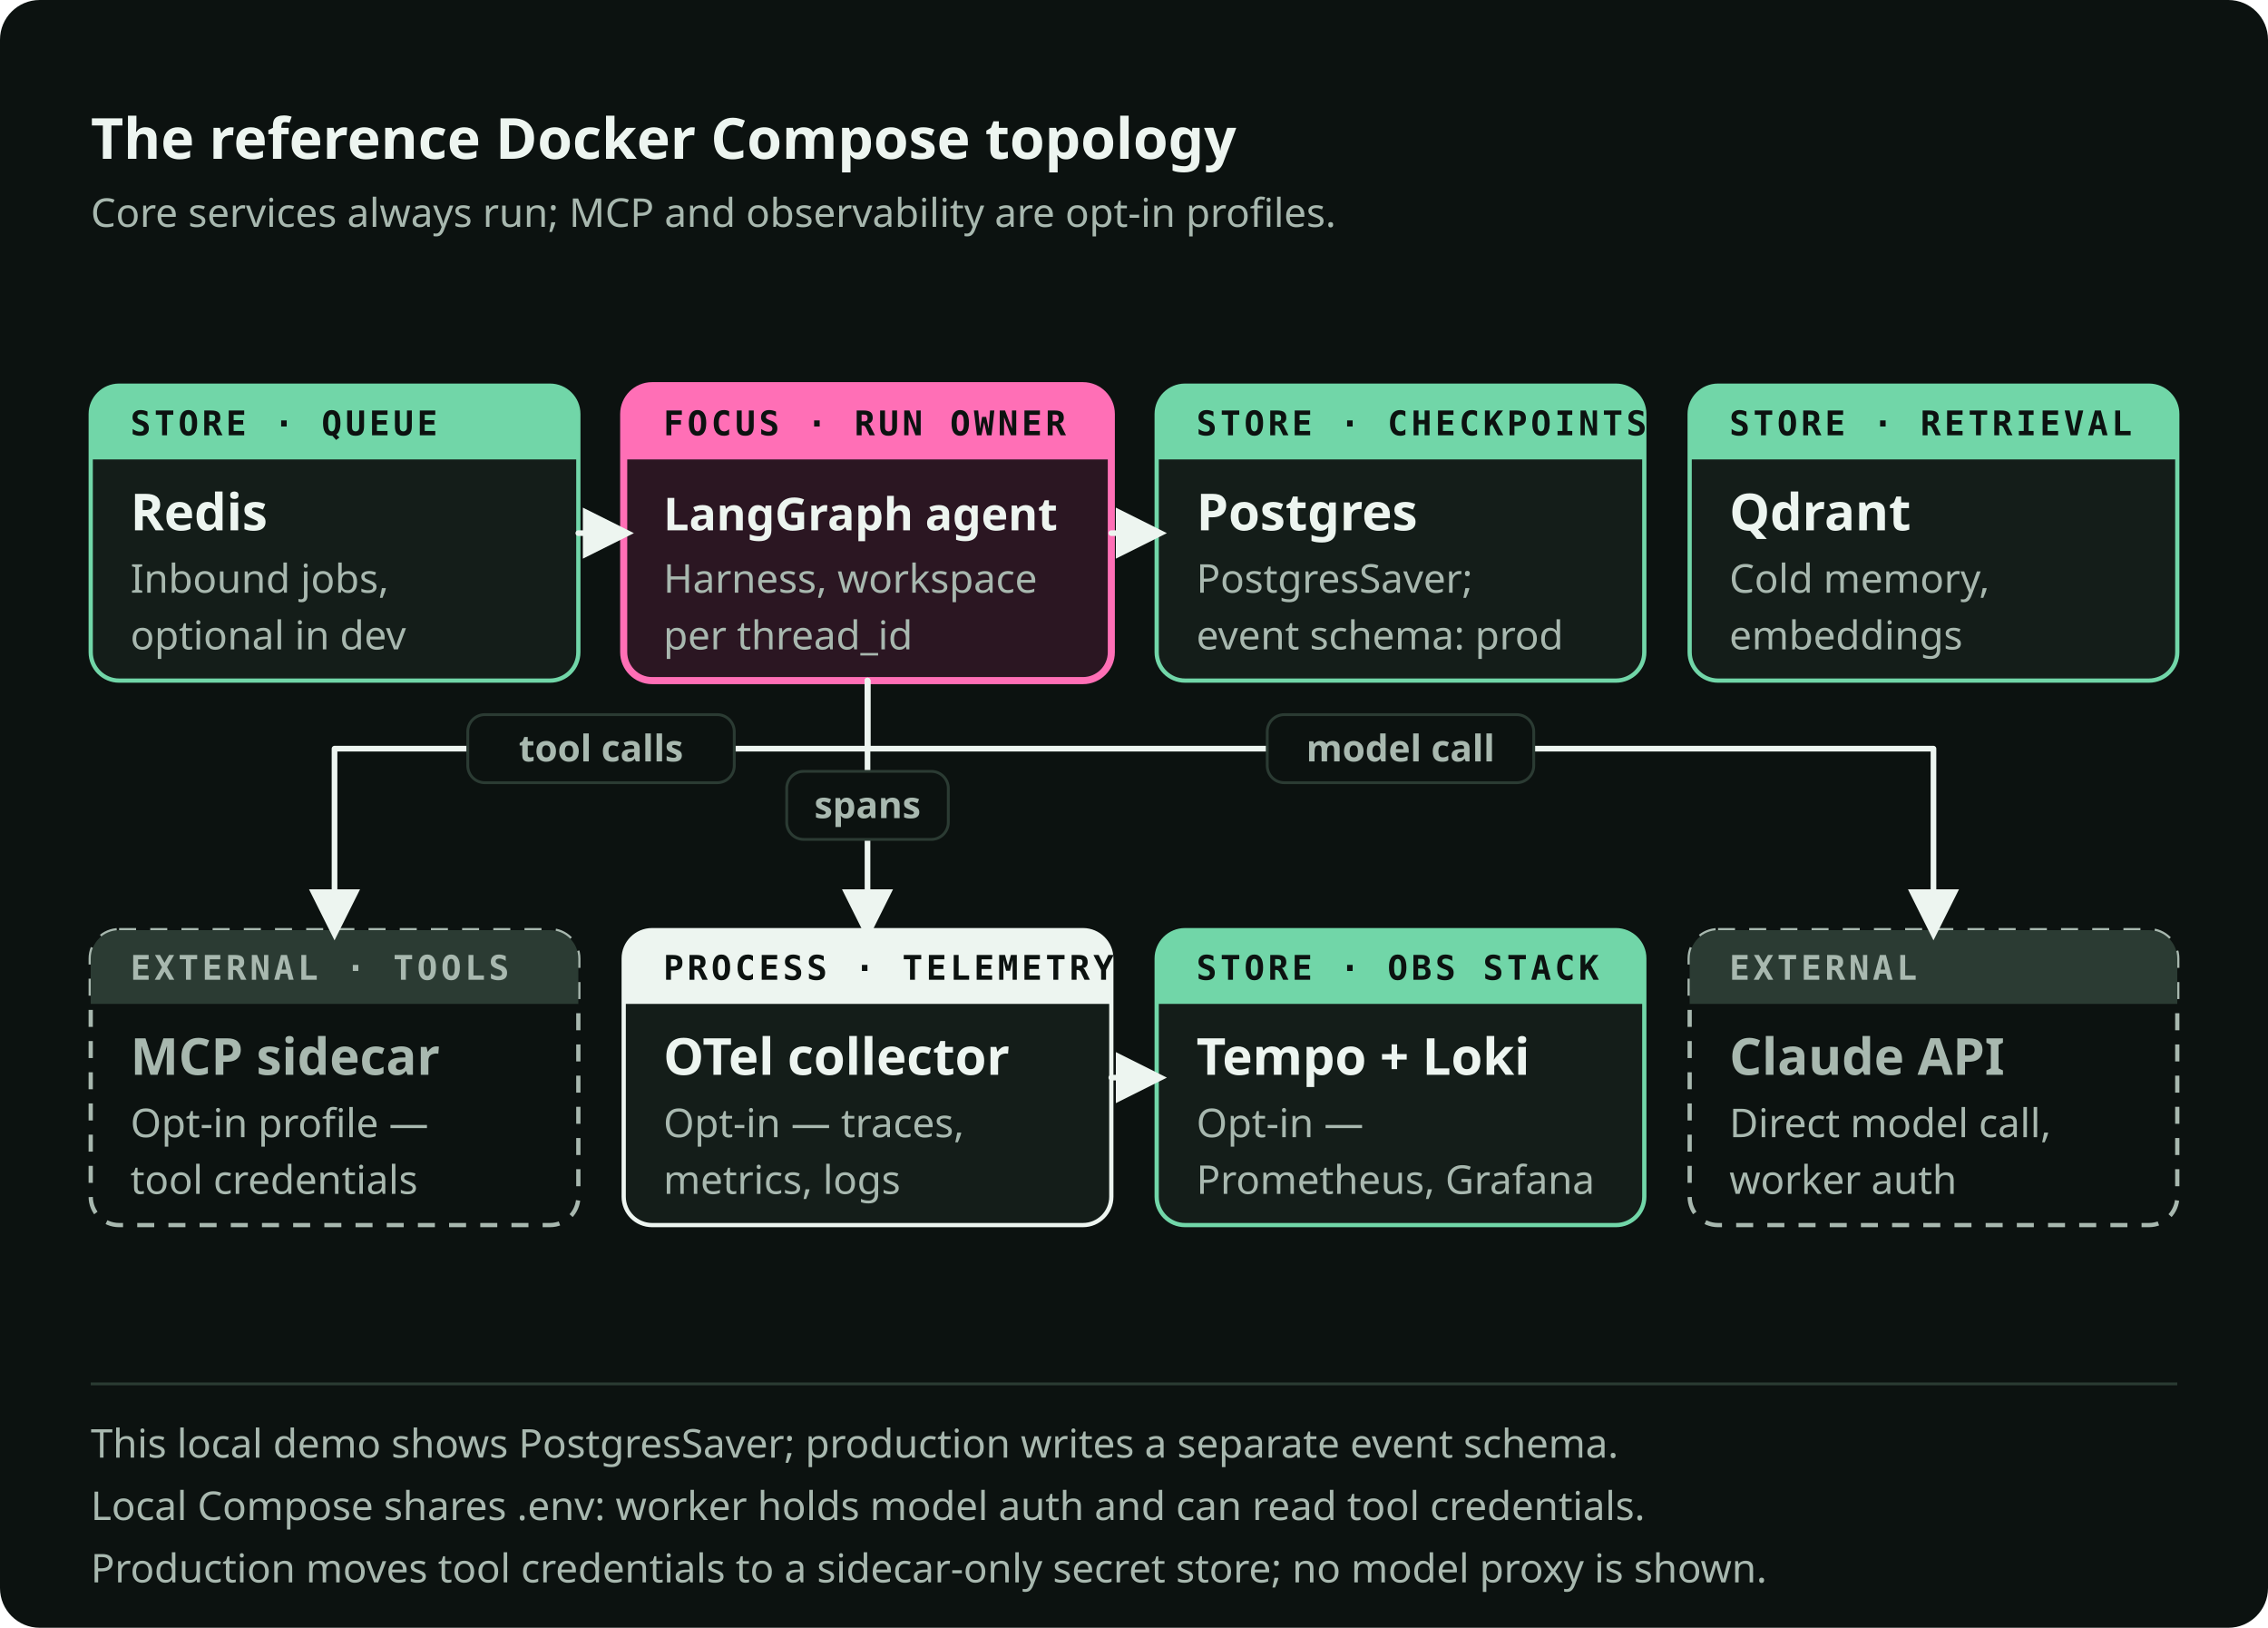
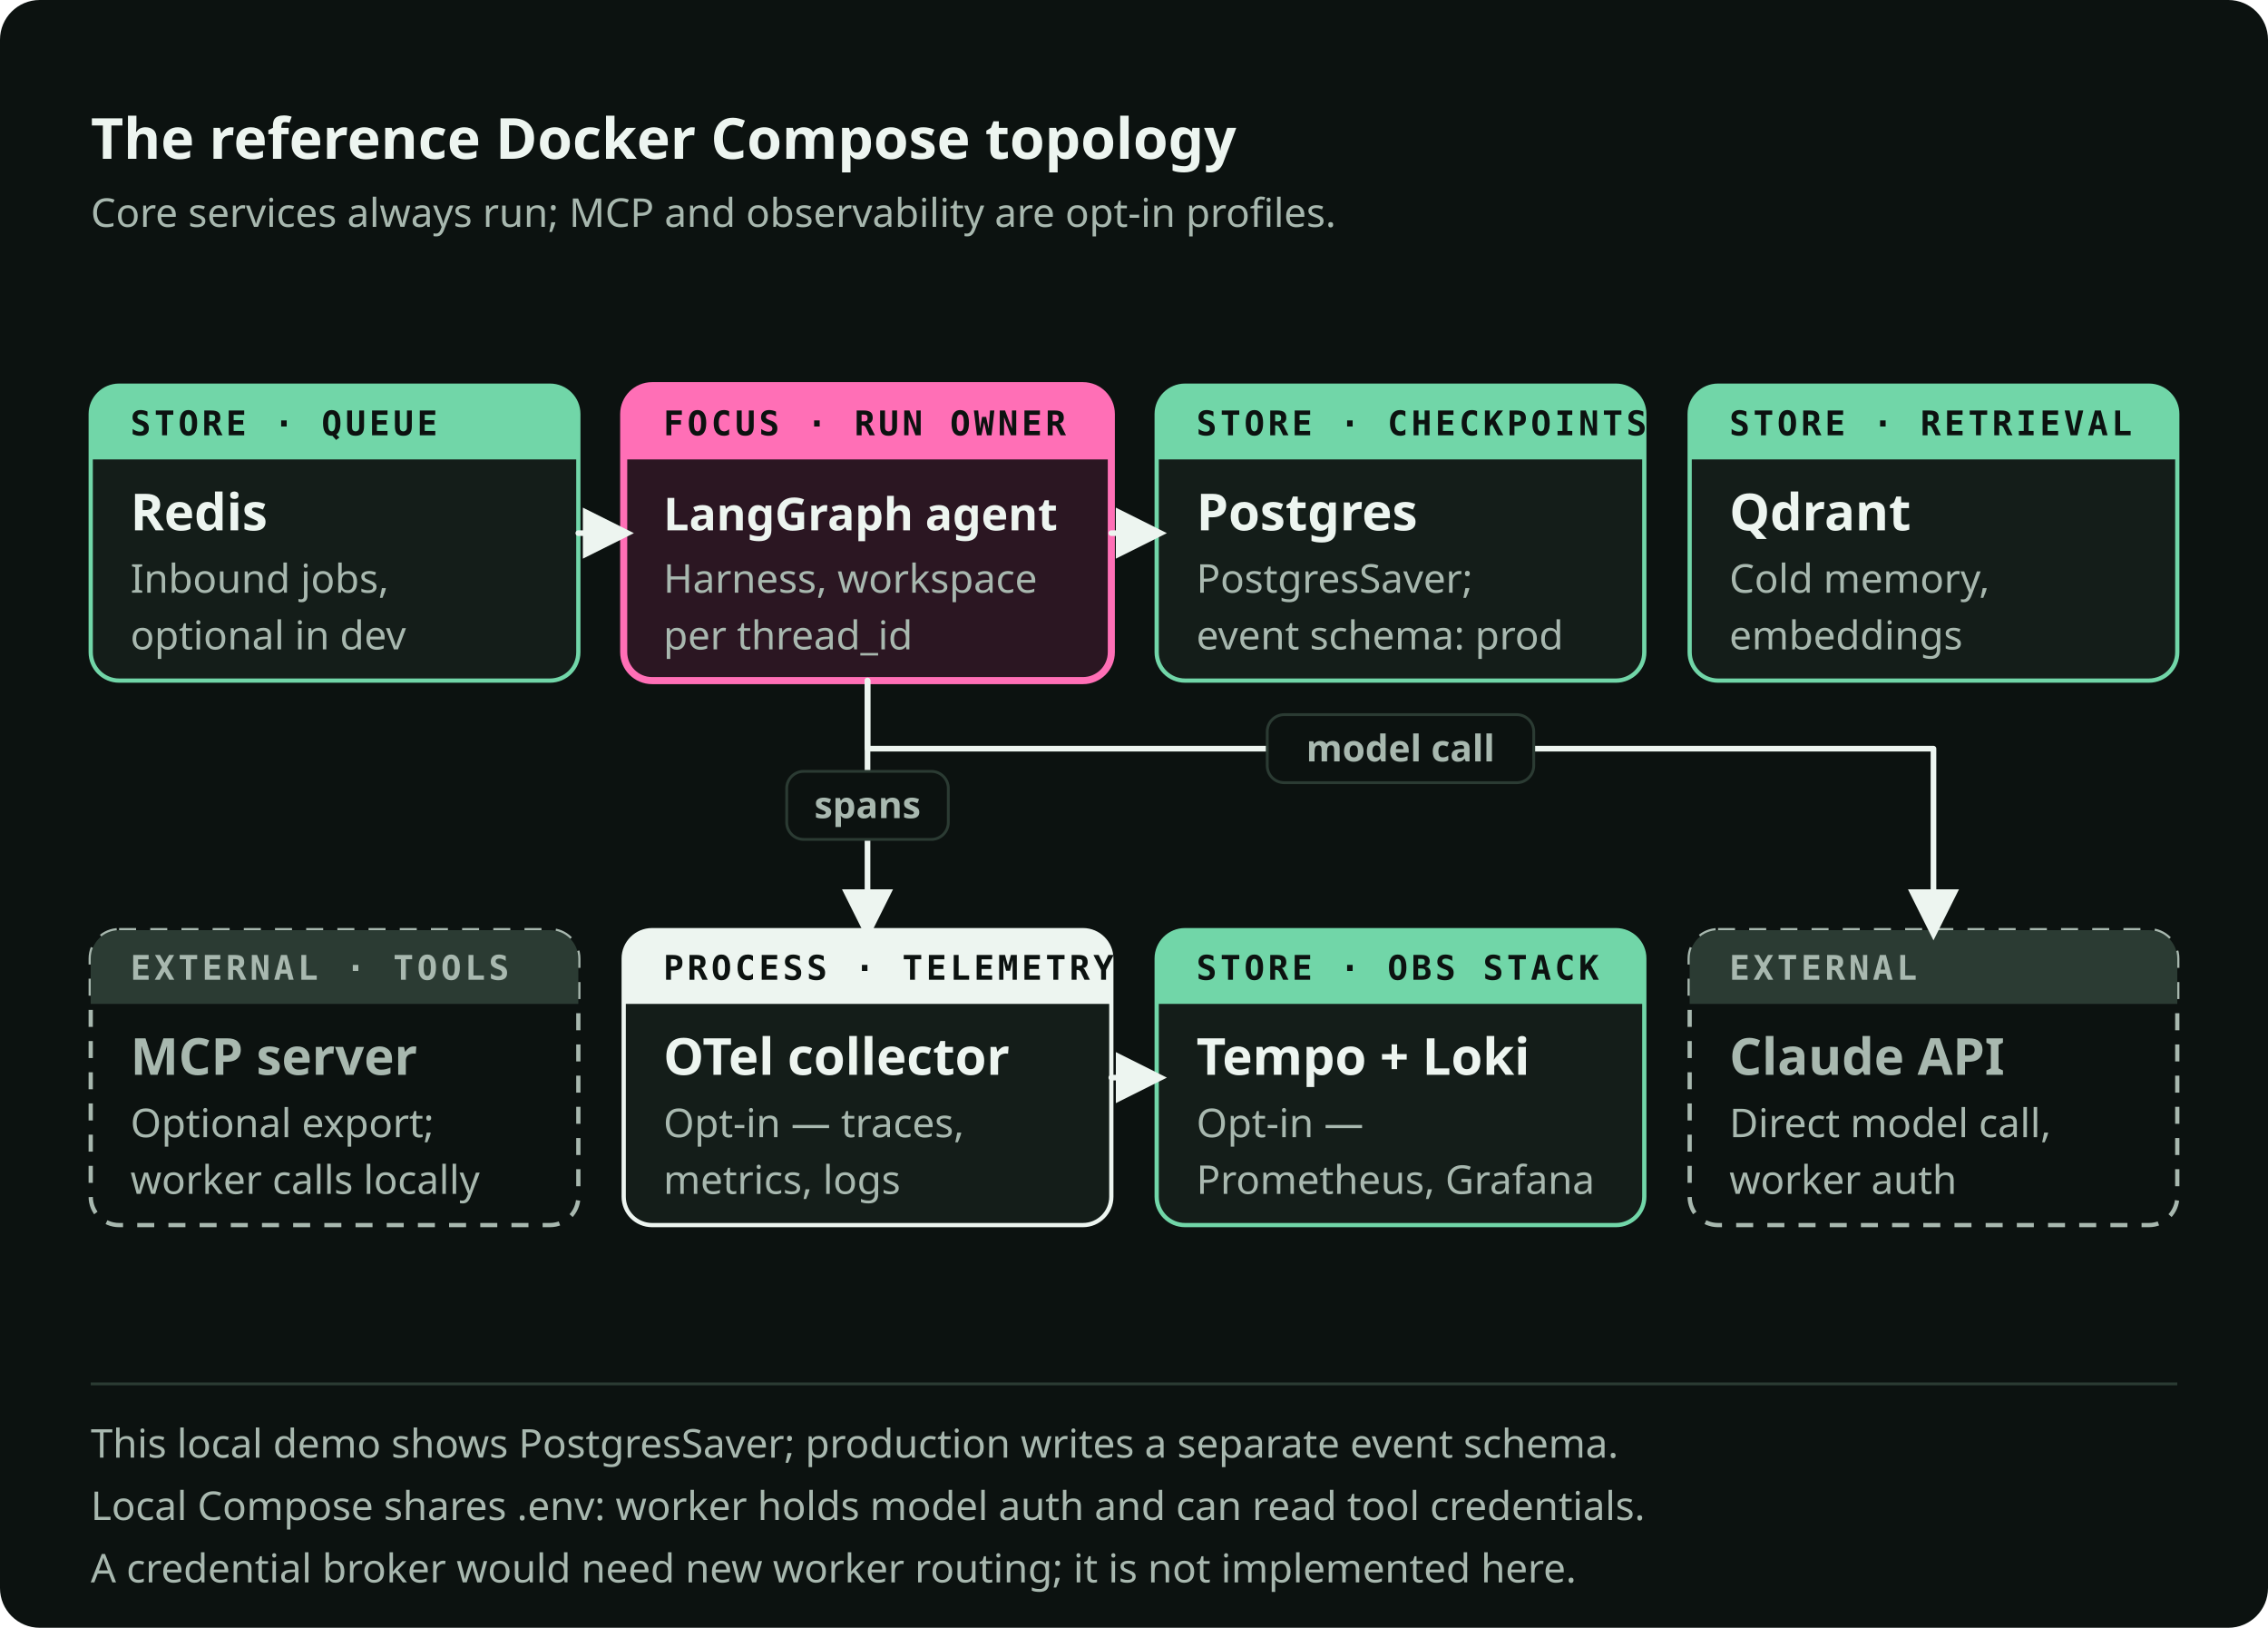
<svg xmlns="http://www.w3.org/2000/svg" viewBox="0 0 800 574" role="img" preserveAspectRatio="xMidYMid meet" data-visual-system="byte-diagram-v2" data-direction="B" data-theme="dark" aria-labelledby="composetop-title composetop-desc" shape-rendering="geometricPrecision" text-rendering="geometricPrecision">
  <style data-visual-system="byte-diagram-v2">* { animation: none !important; }</style>
  <defs>
    <marker id="composetop-arrow-flow" viewBox="0 0 10 10" refX="8" refY="5" markerWidth="9" markerHeight="9" orient="auto-start-reverse">
      <path d="M0 0 10 5 0 10Z" fill="#EDF5F0" />
    </marker>
    <marker id="composetop-arrow-fail" viewBox="0 0 10 10" refX="8" refY="5" markerWidth="9" markerHeight="9" orient="auto-start-reverse">
      <path d="M0 0 10 5 0 10Z" fill="#FF6FB6" />
    </marker>
  </defs>
  <rect width="800" height="574" rx="14" fill="#0C1210" />
  <text x="32" y="56" font-family="Space Grotesk, IBM Plex Sans, ui-sans-serif, system-ui, sans-serif" font-size="20" font-weight="700" fill="#EDF5F0">The reference Docker Compose topology</text>
  <text x="32" y="80" font-family="IBM Plex Sans, ui-sans-serif, system-ui, sans-serif" font-size="14" font-weight="400" fill="#A8B8AF">Core services always run; MCP and observability are opt-in profiles.</text>
  <path d="M42 136h152a10 10 0 0 1 10 10v84a10 10 0 0 1 -10 10h-152a10 10 0 0 1 -10 -10v-84a10 10 0 0 1 10 -10Z" fill="#141D19" stroke="#71D6A8" stroke-width="1.5" />
  <path d="M42 136h152a10 10 0 0 1 10 10v16a0 0 0 0 1 -0 0h-172a0 0 0 0 1 -0 -0v-16a10 10 0 0 1 10 -10Z" fill="#71D6A8" />
  <text x="46" y="153.5" font-family="IBM Plex Mono, ui-monospace, SFMono-Regular, Menlo, monospace" font-size="12" font-weight="600" fill="#0C1210" letter-spacing="1.2">STORE · QUEUE</text>
  <text x="46" y="187" font-family="Space Grotesk, IBM Plex Sans, ui-sans-serif, system-ui, sans-serif" font-size="18" font-weight="600" fill="#EDF5F0">Redis</text>
  <text x="46" y="209" font-family="IBM Plex Sans, ui-sans-serif, system-ui, sans-serif" font-size="14" font-weight="400" fill="#A8B8AF">Inbound jobs,</text>
  <text x="46" y="229" font-family="IBM Plex Sans, ui-sans-serif, system-ui, sans-serif" font-size="14" font-weight="400" fill="#A8B8AF">optional in dev</text>
  <path d="M230 136h152a10 10 0 0 1 10 10v84a10 10 0 0 1 -10 10h-152a10 10 0 0 1 -10 -10v-84a10 10 0 0 1 10 -10Z" fill="#2B1622" stroke="#FF6FB6" stroke-width="2.5" />
  <path d="M230 136h152a10 10 0 0 1 10 10v16a0 0 0 0 1 -0 0h-172a0 0 0 0 1 -0 -0v-16a10 10 0 0 1 10 -10Z" fill="#FF6FB6" />
  <text x="234" y="153.5" font-family="IBM Plex Mono, ui-monospace, SFMono-Regular, Menlo, monospace" font-size="12" font-weight="600" fill="#0C1210" letter-spacing="1.2">FOCUS · RUN OWNER</text>
  <text x="234" y="187" font-family="Space Grotesk, IBM Plex Sans, ui-sans-serif, system-ui, sans-serif" font-size="16" font-weight="600" fill="#EDF5F0">LangGraph agent</text>
  <text x="234" y="209" font-family="IBM Plex Sans, ui-sans-serif, system-ui, sans-serif" font-size="14" font-weight="400" fill="#A8B8AF">Harness, workspace</text>
  <text x="234" y="229" font-family="IBM Plex Sans, ui-sans-serif, system-ui, sans-serif" font-size="14" font-weight="400" fill="#A8B8AF">per thread_id</text>
  <path d="M418 136h152a10 10 0 0 1 10 10v84a10 10 0 0 1 -10 10h-152a10 10 0 0 1 -10 -10v-84a10 10 0 0 1 10 -10Z" fill="#141D19" stroke="#71D6A8" stroke-width="1.5" />
  <path d="M418 136h152a10 10 0 0 1 10 10v16a0 0 0 0 1 -0 0h-172a0 0 0 0 1 -0 -0v-16a10 10 0 0 1 10 -10Z" fill="#71D6A8" />
  <text x="422" y="153.5" font-family="IBM Plex Mono, ui-monospace, SFMono-Regular, Menlo, monospace" font-size="12" font-weight="600" fill="#0C1210" letter-spacing="1.2">STORE · CHECKPOINTS</text>
  <text x="422" y="187" font-family="Space Grotesk, IBM Plex Sans, ui-sans-serif, system-ui, sans-serif" font-size="18" font-weight="600" fill="#EDF5F0">Postgres</text>
  <text x="422" y="209" font-family="IBM Plex Sans, ui-sans-serif, system-ui, sans-serif" font-size="14" font-weight="400" fill="#A8B8AF">PostgresSaver;</text>
  <text x="422" y="229" font-family="IBM Plex Sans, ui-sans-serif, system-ui, sans-serif" font-size="14" font-weight="400" fill="#A8B8AF">event schema: prod</text>
  <path d="M606 136h152a10 10 0 0 1 10 10v84a10 10 0 0 1 -10 10h-152a10 10 0 0 1 -10 -10v-84a10 10 0 0 1 10 -10Z" fill="#141D19" stroke="#71D6A8" stroke-width="1.5" />
  <path d="M606 136h152a10 10 0 0 1 10 10v16a0 0 0 0 1 -0 0h-172a0 0 0 0 1 -0 -0v-16a10 10 0 0 1 10 -10Z" fill="#71D6A8" />
  <text x="610" y="153.5" font-family="IBM Plex Mono, ui-monospace, SFMono-Regular, Menlo, monospace" font-size="12" font-weight="600" fill="#0C1210" letter-spacing="1.2">STORE · RETRIEVAL</text>
  <text x="610" y="187" font-family="Space Grotesk, IBM Plex Sans, ui-sans-serif, system-ui, sans-serif" font-size="18" font-weight="600" fill="#EDF5F0">Qdrant</text>
  <text x="610" y="209" font-family="IBM Plex Sans, ui-sans-serif, system-ui, sans-serif" font-size="14" font-weight="400" fill="#A8B8AF">Cold memory,</text>
  <text x="610" y="229" font-family="IBM Plex Sans, ui-sans-serif, system-ui, sans-serif" font-size="14" font-weight="400" fill="#A8B8AF">embeddings</text>
  <path d="M204 188h16" fill="none" stroke="#EDF5F0" stroke-width="2" stroke-linecap="round" stroke-linejoin="round" marker-end="url(#composetop-arrow-flow)" />
  <path d="M392 188h16" fill="none" stroke="#EDF5F0" stroke-width="2" stroke-linecap="round" stroke-linejoin="round" marker-end="url(#composetop-arrow-flow)" />
  <path d="M42 328h152a10 10 0 0 1 10 10v84a10 10 0 0 1 -10 10h-152a10 10 0 0 1 -10 -10v-84a10 10 0 0 1 10 -10Z" fill="#0C1210" stroke="#A8B8AF" stroke-width="1.5" stroke-dasharray="6 5" />
  <path d="M42 328h152a10 10 0 0 1 10 10v16a0 0 0 0 1 -0 0h-172a0 0 0 0 1 -0 -0v-16a10 10 0 0 1 10 -10Z" fill="#2B3B33" />
  <text x="46" y="345.5" font-family="IBM Plex Mono, ui-monospace, SFMono-Regular, Menlo, monospace" font-size="12" font-weight="600" fill="#A8B8AF" letter-spacing="1.2">EXTERNAL · TOOLS</text>
-   <text x="46" y="379" font-family="Space Grotesk, IBM Plex Sans, ui-sans-serif, system-ui, sans-serif" font-size="18" font-weight="600" fill="#A8B8AF">MCP sidecar</text>
-   <text x="46" y="401" font-family="IBM Plex Sans, ui-sans-serif, system-ui, sans-serif" font-size="14" font-weight="400" fill="#A8B8AF">Opt-in profile —</text>
-   <text x="46" y="421" font-family="IBM Plex Sans, ui-sans-serif, system-ui, sans-serif" font-size="14" font-weight="400" fill="#A8B8AF">tool credentials</text>
+   <text x="46" y="379" font-family="Space Grotesk, IBM Plex Sans, ui-sans-serif, system-ui, sans-serif" font-size="18" font-weight="600" fill="#A8B8AF">MCP server</text>
+   <text x="46" y="401" font-family="IBM Plex Sans, ui-sans-serif, system-ui, sans-serif" font-size="14" font-weight="400" fill="#A8B8AF">Optional export;</text>
+   <text x="46" y="421" font-family="IBM Plex Sans, ui-sans-serif, system-ui, sans-serif" font-size="14" font-weight="400" fill="#A8B8AF">worker calls locally</text>
  <path d="M230 328h152a10 10 0 0 1 10 10v84a10 10 0 0 1 -10 10h-152a10 10 0 0 1 -10 -10v-84a10 10 0 0 1 10 -10Z" fill="#141D19" stroke="#EDF5F0" stroke-width="1.5" />
  <path d="M230 328h152a10 10 0 0 1 10 10v16a0 0 0 0 1 -0 0h-172a0 0 0 0 1 -0 -0v-16a10 10 0 0 1 10 -10Z" fill="#EDF5F0" />
  <text x="234" y="345.5" font-family="IBM Plex Mono, ui-monospace, SFMono-Regular, Menlo, monospace" font-size="12" font-weight="600" fill="#0C1210" letter-spacing="1.2">PROCESS · TELEMETRY</text>
  <text x="234" y="379" font-family="Space Grotesk, IBM Plex Sans, ui-sans-serif, system-ui, sans-serif" font-size="18" font-weight="600" fill="#EDF5F0">OTel collector</text>
  <text x="234" y="401" font-family="IBM Plex Sans, ui-sans-serif, system-ui, sans-serif" font-size="14" font-weight="400" fill="#A8B8AF">Opt-in — traces,</text>
  <text x="234" y="421" font-family="IBM Plex Sans, ui-sans-serif, system-ui, sans-serif" font-size="14" font-weight="400" fill="#A8B8AF">metrics, logs</text>
  <path d="M418 328h152a10 10 0 0 1 10 10v84a10 10 0 0 1 -10 10h-152a10 10 0 0 1 -10 -10v-84a10 10 0 0 1 10 -10Z" fill="#141D19" stroke="#71D6A8" stroke-width="1.5" />
  <path d="M418 328h152a10 10 0 0 1 10 10v16a0 0 0 0 1 -0 0h-172a0 0 0 0 1 -0 -0v-16a10 10 0 0 1 10 -10Z" fill="#71D6A8" />
  <text x="422" y="345.5" font-family="IBM Plex Mono, ui-monospace, SFMono-Regular, Menlo, monospace" font-size="12" font-weight="600" fill="#0C1210" letter-spacing="1.2">STORE · OBS STACK</text>
  <text x="422" y="379" font-family="Space Grotesk, IBM Plex Sans, ui-sans-serif, system-ui, sans-serif" font-size="18" font-weight="600" fill="#EDF5F0">Tempo + Loki</text>
  <text x="422" y="401" font-family="IBM Plex Sans, ui-sans-serif, system-ui, sans-serif" font-size="14" font-weight="400" fill="#A8B8AF">Opt-in —</text>
  <text x="422" y="421" font-family="IBM Plex Sans, ui-sans-serif, system-ui, sans-serif" font-size="14" font-weight="400" fill="#A8B8AF">Prometheus, Grafana</text>
  <path d="M606 328h152a10 10 0 0 1 10 10v84a10 10 0 0 1 -10 10h-152a10 10 0 0 1 -10 -10v-84a10 10 0 0 1 10 -10Z" fill="#0C1210" stroke="#A8B8AF" stroke-width="1.5" stroke-dasharray="6 5" />
  <path d="M606 328h152a10 10 0 0 1 10 10v16a0 0 0 0 1 -0 0h-172a0 0 0 0 1 -0 -0v-16a10 10 0 0 1 10 -10Z" fill="#2B3B33" />
  <text x="610" y="345.5" font-family="IBM Plex Mono, ui-monospace, SFMono-Regular, Menlo, monospace" font-size="12" font-weight="600" fill="#A8B8AF" letter-spacing="1.2">EXTERNAL</text>
  <text x="610" y="379" font-family="Space Grotesk, IBM Plex Sans, ui-sans-serif, system-ui, sans-serif" font-size="18" font-weight="600" fill="#A8B8AF">Claude API</text>
  <text x="610" y="401" font-family="IBM Plex Sans, ui-sans-serif, system-ui, sans-serif" font-size="14" font-weight="400" fill="#A8B8AF">Direct model call,</text>
  <text x="610" y="421" font-family="IBM Plex Sans, ui-sans-serif, system-ui, sans-serif" font-size="14" font-weight="400" fill="#A8B8AF">worker auth</text>
-   <path d="M306 240v24H118v64" fill="none" stroke="#EDF5F0" stroke-width="2" stroke-linecap="round" stroke-linejoin="round" marker-end="url(#composetop-arrow-flow)" />
-   <rect x="165" y="252" width="94" height="24" rx="6" fill="#0C1210" stroke="#2B3B33" stroke-width="1" />
-   <text x="212" y="268.5" font-family="IBM Plex Sans, ui-sans-serif, system-ui, sans-serif" font-size="13" font-weight="600" fill="#A8B8AF" text-anchor="middle">tool calls</text>
  <path d="M306 240v88" fill="none" stroke="#EDF5F0" stroke-width="2" stroke-linecap="round" stroke-linejoin="round" marker-end="url(#composetop-arrow-flow)" />
  <rect x="277.5" y="272" width="57" height="24" rx="6" fill="#0C1210" stroke="#2B3B33" stroke-width="1" />
  <text x="306" y="288.5" font-family="IBM Plex Sans, ui-sans-serif, system-ui, sans-serif" font-size="13" font-weight="600" fill="#A8B8AF" text-anchor="middle">spans</text>
  <path d="M306 240v24H682v64" fill="none" stroke="#EDF5F0" stroke-width="2" stroke-linecap="round" stroke-linejoin="round" marker-end="url(#composetop-arrow-flow)" />
  <rect x="447" y="252" width="94" height="24" rx="6" fill="#0C1210" stroke="#2B3B33" stroke-width="1" />
  <text x="494" y="268.5" font-family="IBM Plex Sans, ui-sans-serif, system-ui, sans-serif" font-size="13" font-weight="600" fill="#A8B8AF" text-anchor="middle">model call</text>
  <path d="M392 380h16" fill="none" stroke="#EDF5F0" stroke-width="2" stroke-linecap="round" stroke-linejoin="round" marker-end="url(#composetop-arrow-flow)" />
  <path d="M32 488h736" stroke="#2B3B33" stroke-width="1" />
  <text x="32" y="514" font-family="IBM Plex Sans, ui-sans-serif, system-ui, sans-serif" font-size="14" font-weight="400" fill="#A8B8AF">This local demo shows PostgresSaver; production writes a separate event schema.</text>
  <text x="32" y="536" font-family="IBM Plex Sans, ui-sans-serif, system-ui, sans-serif" font-size="14" font-weight="400" fill="#A8B8AF">Local Compose shares .env: worker holds model auth and can read tool credentials.</text>
-   <text x="32" y="558" font-family="IBM Plex Sans, ui-sans-serif, system-ui, sans-serif" font-size="14" font-weight="400" fill="#A8B8AF">Production moves tool credentials to a sidecar-only secret store; no model proxy is shown.</text>
+   <text x="32" y="558" font-family="IBM Plex Sans, ui-sans-serif, system-ui, sans-serif" font-size="14" font-weight="400" fill="#A8B8AF">A credential broker would need new worker routing; it is not implemented here.</text>
</svg>
